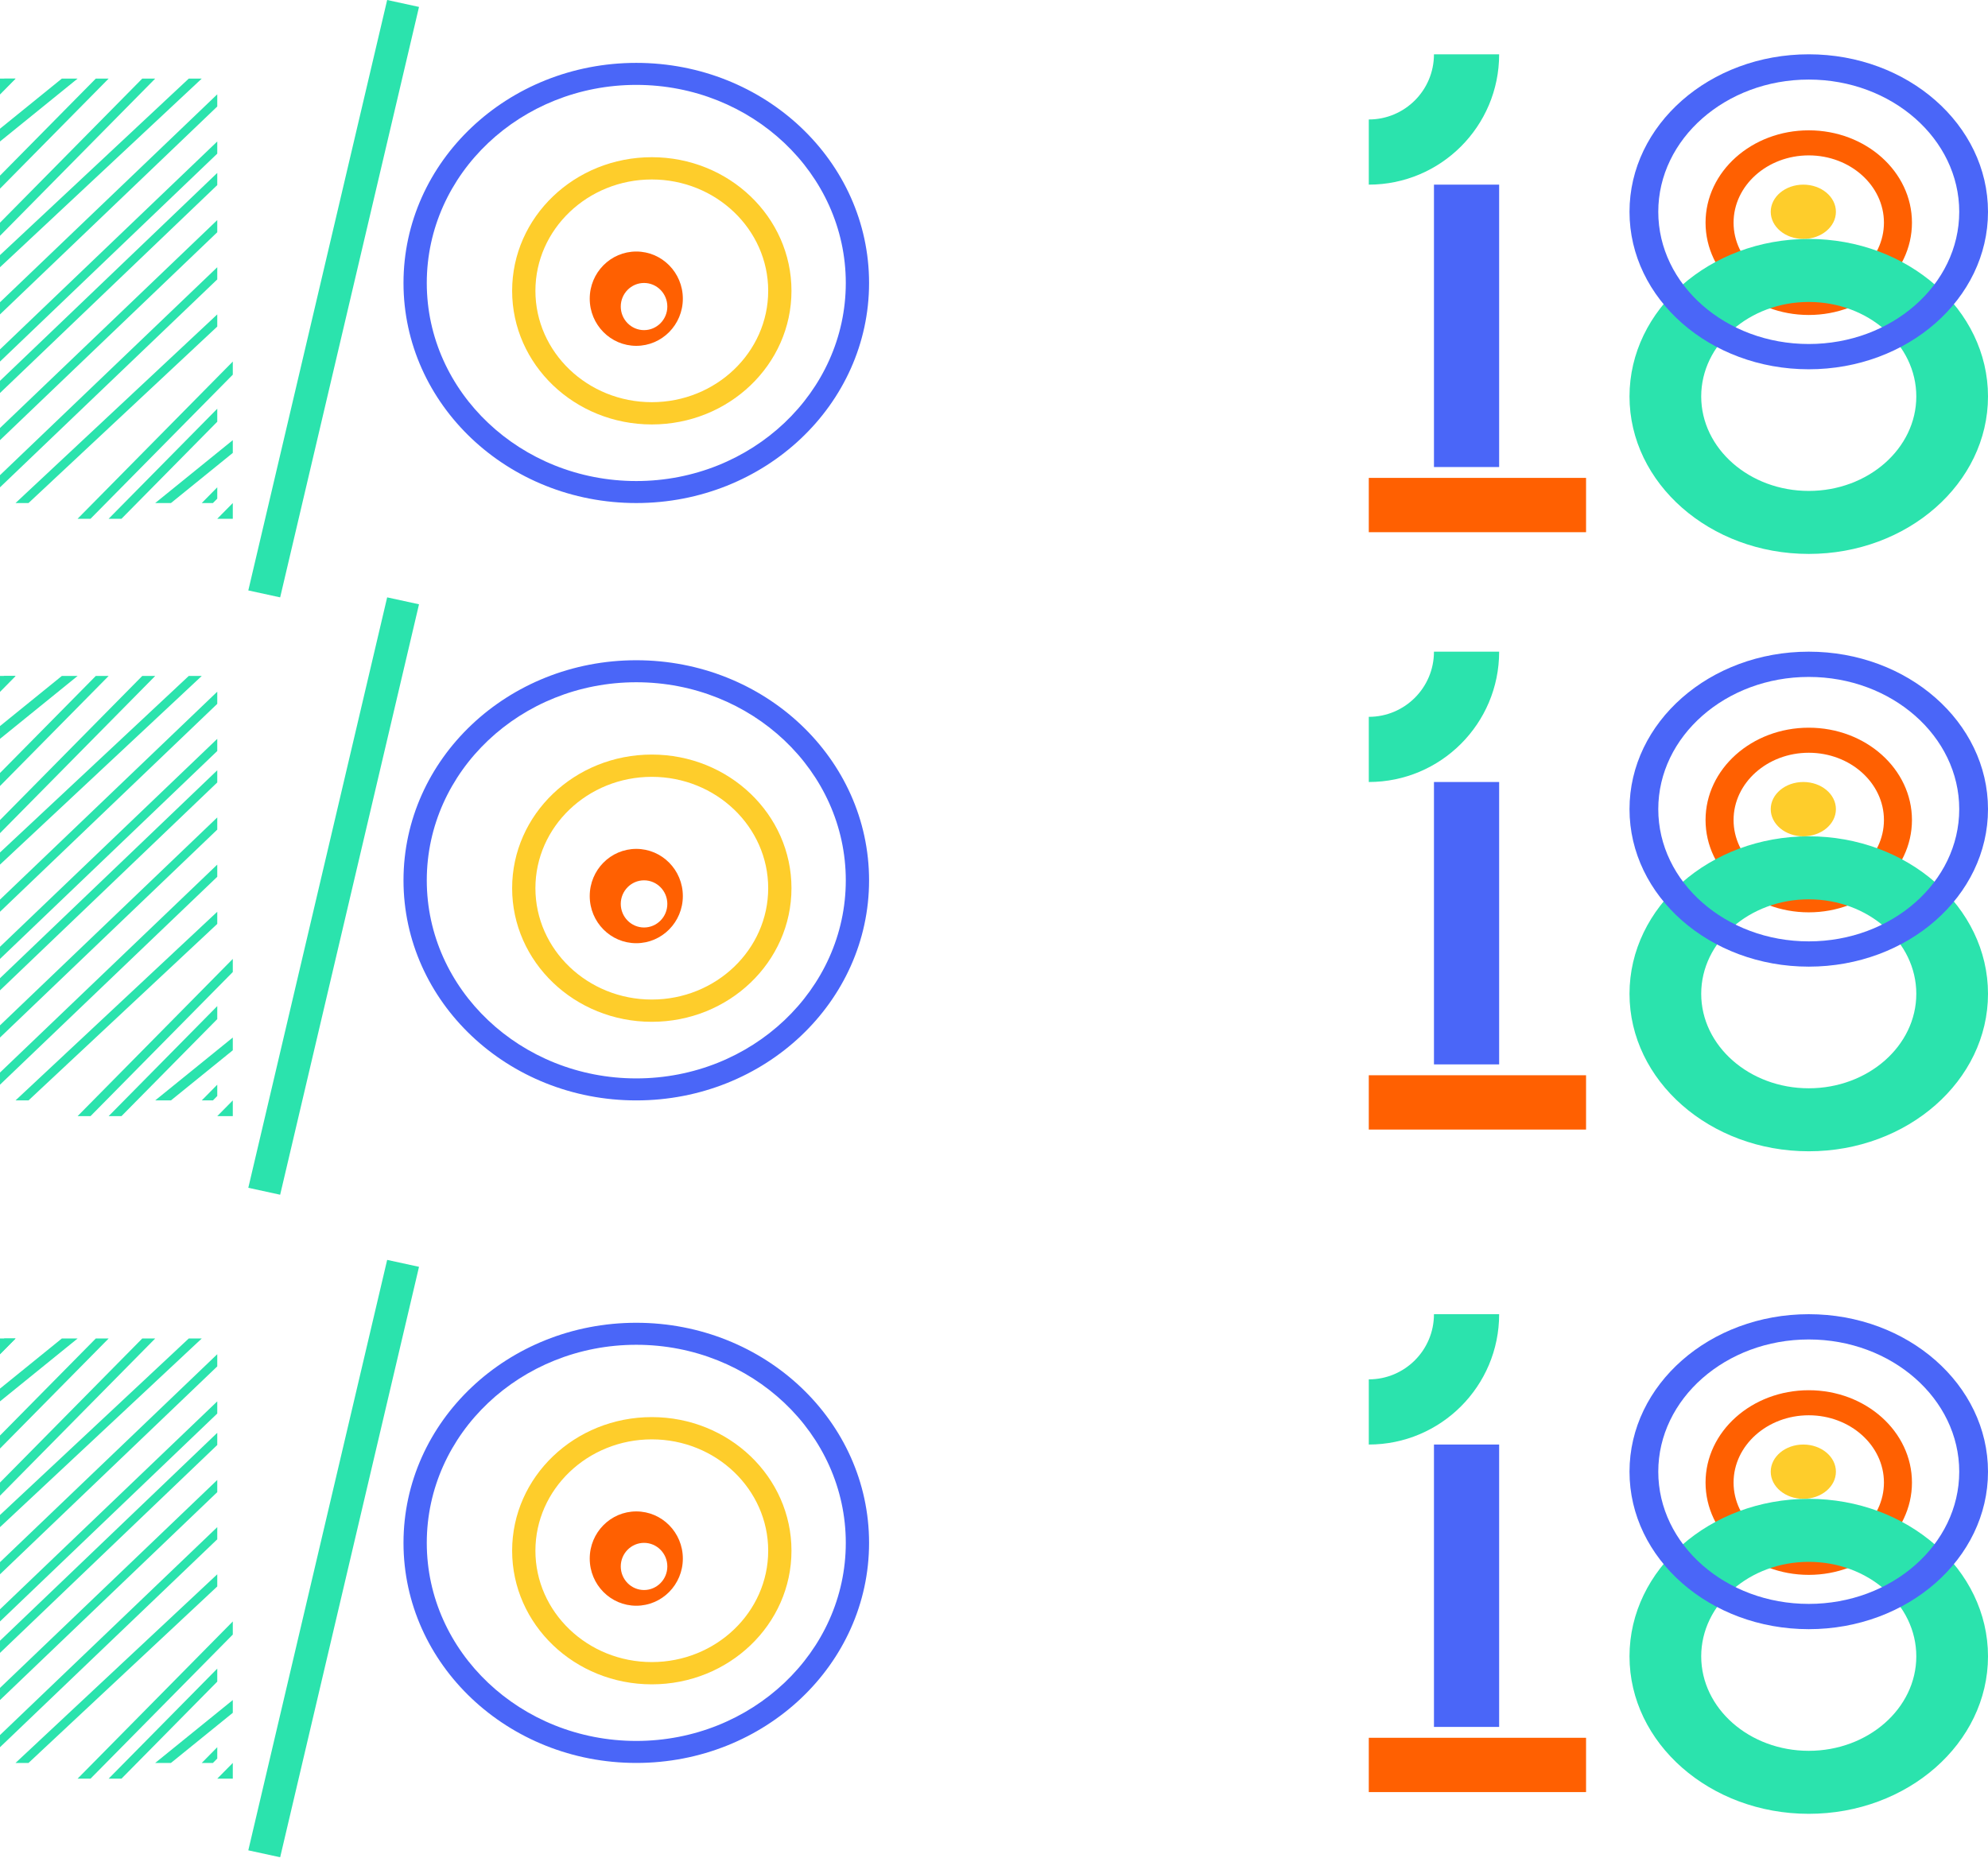
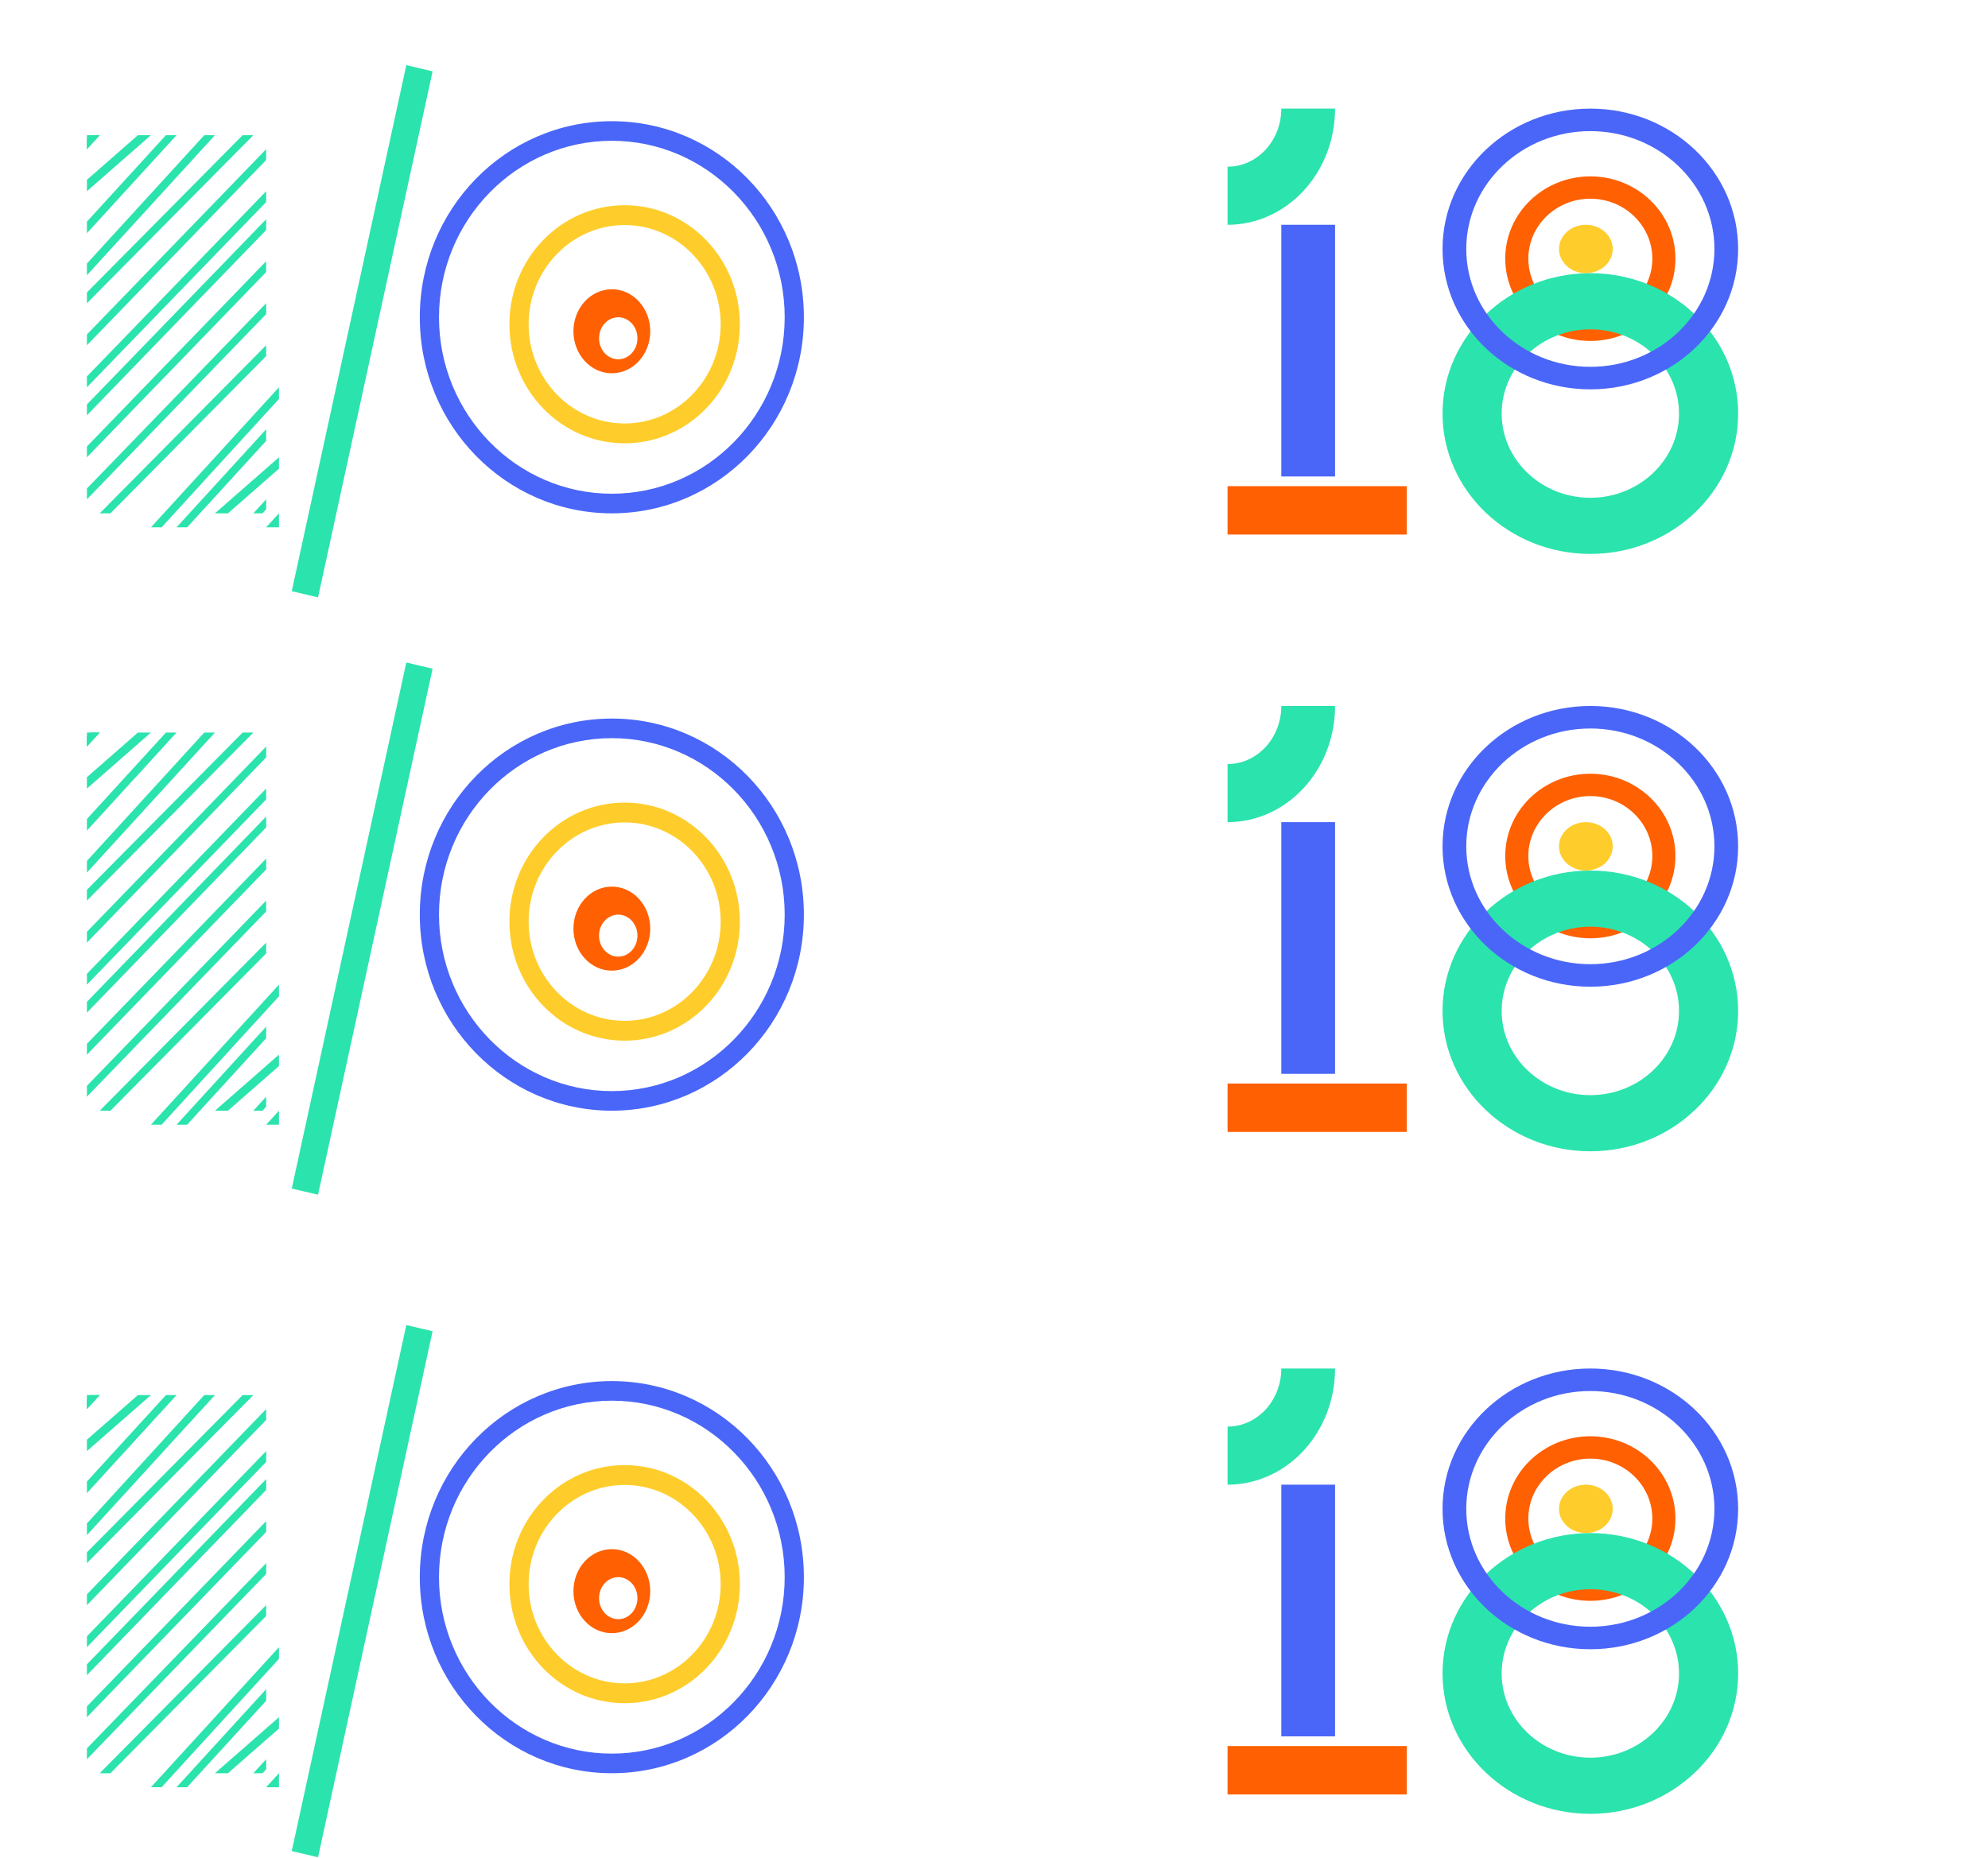
<svg xmlns="http://www.w3.org/2000/svg" width="183px" height="171px" viewBox="0 0 183 171" version="1.1">
  <defs />
  <g id="Page-1" stroke="none" stroke-width="1" fill="none" fill-rule="evenodd">
-     <g id="kkkkkk2">
+     <g id="kkkkkk2" transform="translate(8, 6)">
      <g id="Group">
        <g id="MainLogo">
-           <polygon id="Fill-15" fill="#2BE3AD" points="21.429 47.763 21.429 46.316 20 47.763" />
-           <polygon id="Fill-17" fill="#2BE3AD" points="0 7.237 0 8.684 1.429 7.237" />
-           <polygon id="Fill-19" fill="#2BE3AD" points="20 8.684 0 27.827 0 28.947 20 9.804" />
-           <polygon id="Fill-21" fill="#2BE3AD" points="20 13.026 0 32.17 0 33.289 20 14.146" />
-           <polygon id="Fill-23" fill="#2BE3AD" points="20 15.921 0 35.064 0 36.184 20 17.041" />
-           <polygon id="Fill-25" fill="#2BE3AD" points="20 20.263 0 39.406 0 40.526 20 21.383" />
-           <polygon id="Fill-27" fill="#2BE3AD" points="20 24.605 0 43.749 0 44.868 20 25.725" />
-           <polygon id="Fill-29" fill="#2BE3AD" points="20 28.947 1.429 46.316 2.624 46.316 20 30.066" />
-           <polygon id="Fill-31" fill="#2BE3AD" points="21.429 33.289 7.143 47.763 8.333 47.763 21.429 34.496" />
-           <polygon id="Fill-33" fill="#2BE3AD" points="20 37.632 10 47.763 11.182 47.763 20 38.829" />
-           <polygon id="Fill-35" fill="#2BE3AD" points="15.736 46.316 21.429 41.701 21.429 40.526 14.286 46.316" />
-           <polygon id="Fill-37" fill="#2BE3AD" points="5.691 7.237 0 11.85 0 13.026 7.143 7.237" />
-           <polygon id="Fill-39" fill="#2BE3AD" points="19.599 46.316 20 45.91 20 44.868 18.571 46.316" />
-           <polygon id="Fill-41" fill="#2BE3AD" points="0.396 7.237 0 7.638 0 8.684 1.429 7.237" />
-           <polygon id="Fill-43" fill="#2BE3AD" points="17.375 7.237 0 23.487 0 24.605 18.571 7.237" />
-           <polygon id="Fill-45" fill="#2BE3AD" points="13.094 7.237 0 20.503 0 21.711 14.286 7.237" />
-           <polygon id="Fill-47" fill="#2BE3AD" points="8.817 7.237 0 16.17 0 17.368 10 7.237" />
-           <polygon id="Fill-49" fill="#2BE3AD" points="25.789 55 22.857 54.362 35.639 0 38.571 0.638" />
-           <path d="M60,14.474 C52.899,14.474 47.143,19.981 47.143,26.776 C47.143,33.571 52.899,39.079 60,39.079 C67.101,39.079 72.857,33.571 72.857,26.776 C72.857,19.981 67.101,14.474 60,14.474 M60,16.524 C65.908,16.524 70.714,21.123 70.714,26.776 C70.714,32.429 65.908,37.029 60,37.029 C54.092,37.029 49.286,32.429 49.286,26.776 C49.286,21.123 54.092,16.524 60,16.524" id="Fill-51" fill="#FECD2B" />
-           <path d="M58.571,5.789 C46.736,5.789 37.143,14.862 37.143,26.053 C37.143,37.244 46.736,46.316 58.571,46.316 C70.406,46.316 80,37.244 80,26.053 C80,14.862 70.406,5.789 58.571,5.789 M58.571,7.816 C69.206,7.816 77.857,15.997 77.857,26.053 C77.857,36.108 69.206,44.29 58.571,44.29 C47.937,44.29 39.286,36.108 39.286,26.053 C39.286,15.997 47.937,7.816 58.571,7.816" id="Fill-53" fill="#4A66F8" />
-           <path d="M58.571,23.158 C56.205,23.158 54.286,25.102 54.286,27.5 C54.286,29.899 56.205,31.842 58.571,31.842 C60.938,31.842 62.857,29.899 62.857,27.5 C62.857,25.102 60.938,23.158 58.571,23.158 M59.286,26.053 C60.467,26.053 61.429,27.026 61.429,28.224 C61.429,29.421 60.467,30.395 59.286,30.395 C58.104,30.395 57.143,29.421 57.143,28.224 C57.143,27.026 58.104,26.053 59.286,26.053" id="Fill-55" fill="#FF6001" />
+           <polygon id="Fill-15" fill="#2BE3AD" points="17.679 42.553 17.679 41.263 16.5 42.553" />
+           <polygon id="Fill-17" fill="#2BE3AD" points="0 6.447 0 7.737 1.179 6.447" />
+           <polygon id="Fill-19" fill="#2BE3AD" points="16.5 7.737 0 24.792 0 25.789 16.5 8.735" />
+           <polygon id="Fill-21" fill="#2BE3AD" points="16.5 11.605 0 28.66 0 29.658 16.5 12.603" />
+           <polygon id="Fill-23" fill="#2BE3AD" points="16.5 14.184 0 31.239 0 32.237 16.5 15.182" />
+           <polygon id="Fill-25" fill="#2BE3AD" points="16.5 18.053 0 35.107 0 36.105 16.5 19.051" />
+           <polygon id="Fill-27" fill="#2BE3AD" points="16.5 21.921 0 38.976 0 39.974 16.5 22.919" />
+           <polygon id="Fill-29" fill="#2BE3AD" points="16.5 25.789 1.179 41.263 2.165 41.263 16.5 26.786" />
+           <polygon id="Fill-31" fill="#2BE3AD" points="17.679 29.658 5.893 42.553 6.875 42.553 17.679 30.733" />
+           <polygon id="Fill-33" fill="#2BE3AD" points="16.5 33.526 8.25 42.553 9.225 42.553 16.5 34.593" />
+           <polygon id="Fill-35" fill="#2BE3AD" points="12.982 41.263 17.679 37.152 17.679 36.105 11.786 41.263" />
+           <polygon id="Fill-37" fill="#2BE3AD" points="4.695 6.447 0 10.557 0 11.605 5.893 6.447" />
+           <polygon id="Fill-39" fill="#2BE3AD" points="16.169 41.263 16.5 40.901 16.5 39.974 15.321 41.263" />
+           <polygon id="Fill-41" fill="#2BE3AD" points="0.327 6.447 0 6.805 0 7.737 1.179 6.447" />
+           <polygon id="Fill-43" fill="#2BE3AD" points="14.335 6.447 0 20.924 0 21.921 15.321 6.447" />
+           <polygon id="Fill-45" fill="#2BE3AD" points="10.803 6.447 0 18.266 0 19.342 11.786 6.447" />
+           <polygon id="Fill-47" fill="#2BE3AD" points="7.274 6.447 0 14.406 0 15.474 8.25 6.447" />
+           <polygon id="Fill-49" fill="#2BE3AD" points="21.276 49 18.857 48.431 29.402 0 31.821 0.568" />
+           <path d="M49.5,12.895 C43.642,12.895 38.893,17.802 38.893,23.855 C38.893,29.909 43.642,34.816 49.5,34.816 C55.358,34.816 60.107,29.909 60.107,23.855 C60.107,17.802 55.358,12.895 49.5,12.895 M49.5,14.721 C54.374,14.721 58.339,18.819 58.339,23.855 C58.339,28.891 54.374,32.989 49.5,32.989 C44.626,32.989 40.661,28.891 40.661,23.855 C40.661,18.819 44.626,14.721 49.5,14.721" id="Fill-51" fill="#FECD2B" />
+           <path d="M48.321,5.158 C38.558,5.158 30.643,13.24 30.643,23.211 C30.643,33.181 38.558,41.263 48.321,41.263 C58.085,41.263 66,33.181 66,23.211 C66,13.24 58.085,5.158 48.321,5.158 M48.321,6.963 C57.095,6.963 64.232,14.252 64.232,23.211 C64.232,32.169 57.095,39.458 48.321,39.458 C39.548,39.458 32.411,32.169 32.411,23.211 C32.411,14.252 39.548,6.963 48.321,6.963" id="Fill-53" fill="#4A66F8" />
+           <path d="M48.321,20.632 C46.369,20.632 44.786,22.364 44.786,24.5 C44.786,26.637 46.369,28.368 48.321,28.368 C50.274,28.368 51.857,26.637 51.857,24.5 C51.857,22.364 50.274,20.632 48.321,20.632 M48.911,23.211 C49.885,23.211 50.679,24.078 50.679,25.145 C50.679,26.211 49.885,27.079 48.911,27.079 C47.936,27.079 47.143,26.211 47.143,25.145 C47.143,24.078 47.936,23.211 48.911,23.211" id="Fill-55" fill="#FF6001" />
        </g>
-         <g id="18" transform="translate(126, 5)">
-           <path d="M40.5,24 C45.747,24 50,20.194 50,15.5 C50,10.805 45.747,7 40.5,7 C35.253,7 31,10.805 31,15.5 C31,20.194 35.253,24 40.5,24 M40.5,21.692 C36.683,21.692 33.579,18.915 33.579,15.5 C33.579,12.085 36.683,9.307 40.5,9.307 C44.316,9.307 47.421,12.085 47.421,15.5 C47.421,18.915 44.316,21.692 40.5,21.692" id="Fill-180" fill="#FF6001" />
-           <path d="M43,14.5 C43,15.88 41.657,17 40,17 C38.343,17 37,15.88 37,14.5 C37,13.119 38.343,12 40,12 C41.657,12 43,13.119 43,14.5" id="Fill-181" fill="#FECD2B" />
-           <path d="M40.5,22.801 C35.041,22.801 30.6,26.703 30.6,31.5 C30.6,36.297 35.041,40.2 40.5,40.2 C45.959,40.2 50.4,36.297 50.4,31.5 C50.4,26.703 45.959,22.801 40.5,22.801 M40.5,46 C31.401,46 24,39.496 24,31.5 C24,23.505 31.401,17 40.5,17 C49.597,17 57,23.505 57,31.5 C57,39.496 49.597,46 40.5,46" id="Fill-182" fill="#2BE3AD" />
-           <polygon id="Fill-183" fill="#FF6001" points="0 44 20 44 20 39 0 39" />
-           <polygon id="Fill-184" fill="#4A66F8" points="6 38 12 38 12 12 6 12" />
-           <path d="M8.999,0 L5.999,0 C5.999,3.314 3.314,6 0,6 L0,12 C6.627,12 12,6.628 12,0 L8.999,0 Z" id="Fill-185" fill="#2BE3AD" />
-           <path d="M40.5,29 C49.612,29 57,22.507 57,14.5 C57,6.492 49.612,0 40.5,0 C31.387,0 24,6.492 24,14.5 C24,22.507 31.387,29 40.5,29 M40.5,26.673 C32.861,26.673 26.648,21.213 26.648,14.5 C26.648,7.788 32.861,2.326 40.5,2.326 C48.138,2.326 54.352,7.788 54.352,14.5 C54.352,21.213 48.138,26.673 40.5,26.673" id="Fill-186" fill="#4A66F8" />
+         <g id="18" transform="translate(105, 4)">
+           <path d="M33.395,21.391 C37.721,21.391 41.228,17.999 41.228,13.815 C41.228,9.63 37.721,6.239 33.395,6.239 C29.069,6.239 25.561,9.63 25.561,13.815 C25.561,17.999 29.069,21.391 33.395,21.391 M33.395,19.334 C30.248,19.334 27.688,16.859 27.688,13.815 C27.688,10.772 30.248,8.295 33.395,8.295 C36.541,8.295 39.101,10.772 39.101,13.815 C39.101,16.859 36.541,19.334 33.395,19.334" id="Fill-180" fill="#FF6001" />
+           <path d="M35.456,12.924 C35.456,14.154 34.349,15.152 32.982,15.152 C31.616,15.152 30.509,14.154 30.509,12.924 C30.509,11.693 31.616,10.696 32.982,10.696 C34.349,10.696 35.456,11.693 35.456,12.924" id="Fill-181" fill="#FECD2B" />
+           <path d="M33.395,20.322 C28.894,20.322 25.231,23.8 25.231,28.076 C25.231,32.352 28.894,35.831 33.395,35.831 C37.896,35.831 41.558,32.352 41.558,28.076 C41.558,23.8 37.896,20.322 33.395,20.322 M33.395,41 C25.892,41 19.789,35.203 19.789,28.076 C19.789,20.95 25.892,15.152 33.395,15.152 C40.896,15.152 47,20.95 47,28.076 C47,35.203 40.896,41 33.395,41" id="Fill-182" fill="#2BE3AD" />
+           <polygon id="Fill-183" fill="#FF6001" points="0 39.217 16.491 39.217 16.491 34.761 0 34.761" />
+           <polygon id="Fill-184" fill="#4A66F8" points="4.947 33.87 9.895 33.87 9.895 10.696 4.947 10.696" />
+           <path d="M7.42,0 L4.947,0 C4.947,2.953 2.733,5.348 0,5.348 L0,10.696 C5.465,10.696 9.895,5.908 9.895,0 L7.42,0 Z" id="Fill-185" fill="#2BE3AD" />
+           <path d="M33.395,25.848 C40.908,25.848 47,20.061 47,12.924 C47,5.786 40.908,0 33.395,0 C25.88,0 19.789,5.786 19.789,12.924 C19.789,20.061 25.88,25.848 33.395,25.848 M33.395,23.774 C27.096,23.774 21.973,18.907 21.973,12.924 C21.973,6.942 27.096,2.073 33.395,2.073 C39.692,2.073 44.817,6.942 44.817,12.924 C44.817,18.907 39.692,23.774 33.395,23.774" id="Fill-186" fill="#4A66F8" />
        </g>
      </g>
-       <g id="Group" transform="translate(0, 55)">
+     </g>
+     <g id="kkkkkk2" transform="translate(8, 122)">
+       <g id="Group">
        <g id="MainLogo">
-           <polygon id="Fill-15" fill="#2BE3AD" points="21.429 47.763 21.429 46.316 20 47.763" />
-           <polygon id="Fill-17" fill="#2BE3AD" points="0 7.237 0 8.684 1.429 7.237" />
-           <polygon id="Fill-19" fill="#2BE3AD" points="20 8.684 0 27.827 0 28.947 20 9.804" />
-           <polygon id="Fill-21" fill="#2BE3AD" points="20 13.026 0 32.17 0 33.289 20 14.146" />
-           <polygon id="Fill-23" fill="#2BE3AD" points="20 15.921 0 35.064 0 36.184 20 17.041" />
-           <polygon id="Fill-25" fill="#2BE3AD" points="20 20.263 0 39.406 0 40.526 20 21.383" />
-           <polygon id="Fill-27" fill="#2BE3AD" points="20 24.605 0 43.749 0 44.868 20 25.725" />
-           <polygon id="Fill-29" fill="#2BE3AD" points="20 28.947 1.429 46.316 2.624 46.316 20 30.066" />
-           <polygon id="Fill-31" fill="#2BE3AD" points="21.429 33.289 7.143 47.763 8.333 47.763 21.429 34.496" />
-           <polygon id="Fill-33" fill="#2BE3AD" points="20 37.632 10 47.763 11.182 47.763 20 38.829" />
-           <polygon id="Fill-35" fill="#2BE3AD" points="15.736 46.316 21.429 41.701 21.429 40.526 14.286 46.316" />
-           <polygon id="Fill-37" fill="#2BE3AD" points="5.691 7.237 0 11.85 0 13.026 7.143 7.237" />
-           <polygon id="Fill-39" fill="#2BE3AD" points="19.599 46.316 20 45.91 20 44.868 18.571 46.316" />
-           <polygon id="Fill-41" fill="#2BE3AD" points="0.396 7.237 0 7.638 0 8.684 1.429 7.237" />
-           <polygon id="Fill-43" fill="#2BE3AD" points="17.375 7.237 0 23.487 0 24.605 18.571 7.237" />
-           <polygon id="Fill-45" fill="#2BE3AD" points="13.094 7.237 0 20.503 0 21.711 14.286 7.237" />
-           <polygon id="Fill-47" fill="#2BE3AD" points="8.817 7.237 0 16.17 0 17.368 10 7.237" />
-           <polygon id="Fill-49" fill="#2BE3AD" points="25.789 55 22.857 54.362 35.639 0 38.571 0.638" />
-           <path d="M60,14.474 C52.899,14.474 47.143,19.981 47.143,26.776 C47.143,33.571 52.899,39.079 60,39.079 C67.101,39.079 72.857,33.571 72.857,26.776 C72.857,19.981 67.101,14.474 60,14.474 M60,16.524 C65.908,16.524 70.714,21.123 70.714,26.776 C70.714,32.429 65.908,37.029 60,37.029 C54.092,37.029 49.286,32.429 49.286,26.776 C49.286,21.123 54.092,16.524 60,16.524" id="Fill-51" fill="#FECD2B" />
-           <path d="M58.571,5.789 C46.736,5.789 37.143,14.862 37.143,26.053 C37.143,37.244 46.736,46.316 58.571,46.316 C70.406,46.316 80,37.244 80,26.053 C80,14.862 70.406,5.789 58.571,5.789 M58.571,7.816 C69.206,7.816 77.857,15.997 77.857,26.053 C77.857,36.108 69.206,44.29 58.571,44.29 C47.937,44.29 39.286,36.108 39.286,26.053 C39.286,15.997 47.937,7.816 58.571,7.816" id="Fill-53" fill="#4A66F8" />
-           <path d="M58.571,23.158 C56.205,23.158 54.286,25.102 54.286,27.5 C54.286,29.899 56.205,31.842 58.571,31.842 C60.938,31.842 62.857,29.899 62.857,27.5 C62.857,25.102 60.938,23.158 58.571,23.158 M59.286,26.053 C60.467,26.053 61.429,27.026 61.429,28.224 C61.429,29.421 60.467,30.395 59.286,30.395 C58.104,30.395 57.143,29.421 57.143,28.224 C57.143,27.026 58.104,26.053 59.286,26.053" id="Fill-55" fill="#FF6001" />
+           <polygon id="Fill-15" fill="#2BE3AD" points="17.679 42.553 17.679 41.263 16.5 42.553" />
+           <polygon id="Fill-17" fill="#2BE3AD" points="0 6.447 0 7.737 1.179 6.447" />
+           <polygon id="Fill-19" fill="#2BE3AD" points="16.5 7.737 0 24.792 0 25.789 16.5 8.735" />
+           <polygon id="Fill-21" fill="#2BE3AD" points="16.5 11.605 0 28.66 0 29.658 16.5 12.603" />
+           <polygon id="Fill-23" fill="#2BE3AD" points="16.5 14.184 0 31.239 0 32.237 16.5 15.182" />
+           <polygon id="Fill-25" fill="#2BE3AD" points="16.5 18.053 0 35.107 0 36.105 16.5 19.051" />
+           <polygon id="Fill-27" fill="#2BE3AD" points="16.5 21.921 0 38.976 0 39.974 16.5 22.919" />
+           <polygon id="Fill-29" fill="#2BE3AD" points="16.5 25.789 1.179 41.263 2.165 41.263 16.5 26.786" />
+           <polygon id="Fill-31" fill="#2BE3AD" points="17.679 29.658 5.893 42.553 6.875 42.553 17.679 30.733" />
+           <polygon id="Fill-33" fill="#2BE3AD" points="16.5 33.526 8.25 42.553 9.225 42.553 16.5 34.593" />
+           <polygon id="Fill-35" fill="#2BE3AD" points="12.982 41.263 17.679 37.152 17.679 36.105 11.786 41.263" />
+           <polygon id="Fill-37" fill="#2BE3AD" points="4.695 6.447 0 10.557 0 11.605 5.893 6.447" />
+           <polygon id="Fill-39" fill="#2BE3AD" points="16.169 41.263 16.5 40.901 16.5 39.974 15.321 41.263" />
+           <polygon id="Fill-41" fill="#2BE3AD" points="0.327 6.447 0 6.805 0 7.737 1.179 6.447" />
+           <polygon id="Fill-43" fill="#2BE3AD" points="14.335 6.447 0 20.924 0 21.921 15.321 6.447" />
+           <polygon id="Fill-45" fill="#2BE3AD" points="10.803 6.447 0 18.266 0 19.342 11.786 6.447" />
+           <polygon id="Fill-47" fill="#2BE3AD" points="7.274 6.447 0 14.406 0 15.474 8.25 6.447" />
+           <polygon id="Fill-49" fill="#2BE3AD" points="21.276 49 18.857 48.431 29.402 0 31.821 0.568" />
+           <path d="M49.5,12.895 C43.642,12.895 38.893,17.802 38.893,23.855 C38.893,29.909 43.642,34.816 49.5,34.816 C55.358,34.816 60.107,29.909 60.107,23.855 C60.107,17.802 55.358,12.895 49.5,12.895 M49.5,14.721 C54.374,14.721 58.339,18.819 58.339,23.855 C58.339,28.891 54.374,32.989 49.5,32.989 C44.626,32.989 40.661,28.891 40.661,23.855 C40.661,18.819 44.626,14.721 49.5,14.721" id="Fill-51" fill="#FECD2B" />
+           <path d="M48.321,5.158 C38.558,5.158 30.643,13.24 30.643,23.211 C30.643,33.181 38.558,41.263 48.321,41.263 C58.085,41.263 66,33.181 66,23.211 C66,13.24 58.085,5.158 48.321,5.158 M48.321,6.963 C57.095,6.963 64.232,14.252 64.232,23.211 C64.232,32.169 57.095,39.458 48.321,39.458 C39.548,39.458 32.411,32.169 32.411,23.211 C32.411,14.252 39.548,6.963 48.321,6.963" id="Fill-53" fill="#4A66F8" />
+           <path d="M48.321,20.632 C46.369,20.632 44.786,22.364 44.786,24.5 C44.786,26.637 46.369,28.368 48.321,28.368 C50.274,28.368 51.857,26.637 51.857,24.5 C51.857,22.364 50.274,20.632 48.321,20.632 M48.911,23.211 C49.885,23.211 50.679,24.078 50.679,25.145 C50.679,26.211 49.885,27.079 48.911,27.079 C47.936,27.079 47.143,26.211 47.143,25.145 C47.143,24.078 47.936,23.211 48.911,23.211" id="Fill-55" fill="#FF6001" />
        </g>
-         <g id="18" transform="translate(126, 5)">
-           <path d="M40.5,24 C45.747,24 50,20.194 50,15.5 C50,10.805 45.747,7 40.5,7 C35.253,7 31,10.805 31,15.5 C31,20.194 35.253,24 40.5,24 M40.5,21.692 C36.683,21.692 33.579,18.915 33.579,15.5 C33.579,12.085 36.683,9.307 40.5,9.307 C44.316,9.307 47.421,12.085 47.421,15.5 C47.421,18.915 44.316,21.692 40.5,21.692" id="Fill-180" fill="#FF6001" />
-           <path d="M43,14.5 C43,15.88 41.657,17 40,17 C38.343,17 37,15.88 37,14.5 C37,13.119 38.343,12 40,12 C41.657,12 43,13.119 43,14.5" id="Fill-181" fill="#FECD2B" />
-           <path d="M40.5,22.801 C35.041,22.801 30.6,26.703 30.6,31.5 C30.6,36.297 35.041,40.2 40.5,40.2 C45.959,40.2 50.4,36.297 50.4,31.5 C50.4,26.703 45.959,22.801 40.5,22.801 M40.5,46 C31.401,46 24,39.496 24,31.5 C24,23.505 31.401,17 40.5,17 C49.597,17 57,23.505 57,31.5 C57,39.496 49.597,46 40.5,46" id="Fill-182" fill="#2BE3AD" />
-           <polygon id="Fill-183" fill="#FF6001" points="0 44 20 44 20 39 0 39" />
-           <polygon id="Fill-184" fill="#4A66F8" points="6 38 12 38 12 12 6 12" />
-           <path d="M8.999,0 L5.999,0 C5.999,3.314 3.314,6 0,6 L0,12 C6.627,12 12,6.628 12,0 L8.999,0 Z" id="Fill-185" fill="#2BE3AD" />
-           <path d="M40.5,29 C49.612,29 57,22.507 57,14.5 C57,6.492 49.612,0 40.5,0 C31.387,0 24,6.492 24,14.5 C24,22.507 31.387,29 40.5,29 M40.5,26.673 C32.861,26.673 26.648,21.213 26.648,14.5 C26.648,7.788 32.861,2.326 40.5,2.326 C48.138,2.326 54.352,7.788 54.352,14.5 C54.352,21.213 48.138,26.673 40.5,26.673" id="Fill-186" fill="#4A66F8" />
+         <g id="18" transform="translate(105, 4)">
+           <path d="M33.395,21.391 C37.721,21.391 41.228,17.999 41.228,13.815 C41.228,9.63 37.721,6.239 33.395,6.239 C29.069,6.239 25.561,9.63 25.561,13.815 C25.561,17.999 29.069,21.391 33.395,21.391 M33.395,19.334 C30.248,19.334 27.688,16.859 27.688,13.815 C27.688,10.772 30.248,8.295 33.395,8.295 C36.541,8.295 39.101,10.772 39.101,13.815 C39.101,16.859 36.541,19.334 33.395,19.334" id="Fill-180" fill="#FF6001" />
+           <path d="M35.456,12.924 C35.456,14.154 34.349,15.152 32.982,15.152 C31.616,15.152 30.509,14.154 30.509,12.924 C30.509,11.693 31.616,10.696 32.982,10.696 C34.349,10.696 35.456,11.693 35.456,12.924" id="Fill-181" fill="#FECD2B" />
+           <path d="M33.395,20.322 C28.894,20.322 25.231,23.8 25.231,28.076 C25.231,32.352 28.894,35.831 33.395,35.831 C37.896,35.831 41.558,32.352 41.558,28.076 C41.558,23.8 37.896,20.322 33.395,20.322 M33.395,41 C25.892,41 19.789,35.203 19.789,28.076 C19.789,20.95 25.892,15.152 33.395,15.152 C40.896,15.152 47,20.95 47,28.076 C47,35.203 40.896,41 33.395,41" id="Fill-182" fill="#2BE3AD" />
+           <polygon id="Fill-183" fill="#FF6001" points="0 39.217 16.491 39.217 16.491 34.761 0 34.761" />
+           <polygon id="Fill-184" fill="#4A66F8" points="4.947 33.87 9.895 33.87 9.895 10.696 4.947 10.696" />
+           <path d="M7.42,0 L4.947,0 C4.947,2.953 2.733,5.348 0,5.348 L0,10.696 C5.465,10.696 9.895,5.908 9.895,0 L7.42,0 Z" id="Fill-185" fill="#2BE3AD" />
+           <path d="M33.395,25.848 C40.908,25.848 47,20.061 47,12.924 C47,5.786 40.908,0 33.395,0 C25.88,0 19.789,5.786 19.789,12.924 C19.789,20.061 25.88,25.848 33.395,25.848 M33.395,23.774 C27.096,23.774 21.973,18.907 21.973,12.924 C21.973,6.942 27.096,2.073 33.395,2.073 C39.692,2.073 44.817,6.942 44.817,12.924 C44.817,18.907 39.692,23.774 33.395,23.774" id="Fill-186" fill="#4A66F8" />
        </g>
      </g>
-       <g id="Group" transform="translate(0, 116)">
+     </g>
+     <g id="kkkkkk2" transform="translate(8, 61)">
+       <g id="Group">
        <g id="MainLogo">
-           <polygon id="Fill-15" fill="#2BE3AD" points="21.429 47.763 21.429 46.316 20 47.763" />
-           <polygon id="Fill-17" fill="#2BE3AD" points="0 7.237 0 8.684 1.429 7.237" />
-           <polygon id="Fill-19" fill="#2BE3AD" points="20 8.684 0 27.827 0 28.947 20 9.804" />
-           <polygon id="Fill-21" fill="#2BE3AD" points="20 13.026 0 32.17 0 33.289 20 14.146" />
-           <polygon id="Fill-23" fill="#2BE3AD" points="20 15.921 0 35.064 0 36.184 20 17.041" />
-           <polygon id="Fill-25" fill="#2BE3AD" points="20 20.263 0 39.406 0 40.526 20 21.383" />
-           <polygon id="Fill-27" fill="#2BE3AD" points="20 24.605 0 43.749 0 44.868 20 25.725" />
-           <polygon id="Fill-29" fill="#2BE3AD" points="20 28.947 1.429 46.316 2.624 46.316 20 30.066" />
-           <polygon id="Fill-31" fill="#2BE3AD" points="21.429 33.289 7.143 47.763 8.333 47.763 21.429 34.496" />
-           <polygon id="Fill-33" fill="#2BE3AD" points="20 37.632 10 47.763 11.182 47.763 20 38.829" />
-           <polygon id="Fill-35" fill="#2BE3AD" points="15.736 46.316 21.429 41.701 21.429 40.526 14.286 46.316" />
-           <polygon id="Fill-37" fill="#2BE3AD" points="5.691 7.237 0 11.85 0 13.026 7.143 7.237" />
-           <polygon id="Fill-39" fill="#2BE3AD" points="19.599 46.316 20 45.91 20 44.868 18.571 46.316" />
-           <polygon id="Fill-41" fill="#2BE3AD" points="0.396 7.237 0 7.638 0 8.684 1.429 7.237" />
-           <polygon id="Fill-43" fill="#2BE3AD" points="17.375 7.237 0 23.487 0 24.605 18.571 7.237" />
-           <polygon id="Fill-45" fill="#2BE3AD" points="13.094 7.237 0 20.503 0 21.711 14.286 7.237" />
-           <polygon id="Fill-47" fill="#2BE3AD" points="8.817 7.237 0 16.17 0 17.368 10 7.237" />
-           <polygon id="Fill-49" fill="#2BE3AD" points="25.789 55 22.857 54.362 35.639 0 38.571 0.638" />
-           <path d="M60,14.474 C52.899,14.474 47.143,19.981 47.143,26.776 C47.143,33.571 52.899,39.079 60,39.079 C67.101,39.079 72.857,33.571 72.857,26.776 C72.857,19.981 67.101,14.474 60,14.474 M60,16.524 C65.908,16.524 70.714,21.123 70.714,26.776 C70.714,32.429 65.908,37.029 60,37.029 C54.092,37.029 49.286,32.429 49.286,26.776 C49.286,21.123 54.092,16.524 60,16.524" id="Fill-51" fill="#FECD2B" />
-           <path d="M58.571,5.789 C46.736,5.789 37.143,14.862 37.143,26.053 C37.143,37.244 46.736,46.316 58.571,46.316 C70.406,46.316 80,37.244 80,26.053 C80,14.862 70.406,5.789 58.571,5.789 M58.571,7.816 C69.206,7.816 77.857,15.997 77.857,26.053 C77.857,36.108 69.206,44.29 58.571,44.29 C47.937,44.29 39.286,36.108 39.286,26.053 C39.286,15.997 47.937,7.816 58.571,7.816" id="Fill-53" fill="#4A66F8" />
-           <path d="M58.571,23.158 C56.205,23.158 54.286,25.102 54.286,27.5 C54.286,29.899 56.205,31.842 58.571,31.842 C60.938,31.842 62.857,29.899 62.857,27.5 C62.857,25.102 60.938,23.158 58.571,23.158 M59.286,26.053 C60.467,26.053 61.429,27.026 61.429,28.224 C61.429,29.421 60.467,30.395 59.286,30.395 C58.104,30.395 57.143,29.421 57.143,28.224 C57.143,27.026 58.104,26.053 59.286,26.053" id="Fill-55" fill="#FF6001" />
+           <polygon id="Fill-15" fill="#2BE3AD" points="17.679 42.553 17.679 41.263 16.5 42.553" />
+           <polygon id="Fill-17" fill="#2BE3AD" points="0 6.447 0 7.737 1.179 6.447" />
+           <polygon id="Fill-19" fill="#2BE3AD" points="16.5 7.737 0 24.792 0 25.789 16.5 8.735" />
+           <polygon id="Fill-21" fill="#2BE3AD" points="16.5 11.605 0 28.66 0 29.658 16.5 12.603" />
+           <polygon id="Fill-23" fill="#2BE3AD" points="16.5 14.184 0 31.239 0 32.237 16.5 15.182" />
+           <polygon id="Fill-25" fill="#2BE3AD" points="16.5 18.053 0 35.107 0 36.105 16.5 19.051" />
+           <polygon id="Fill-27" fill="#2BE3AD" points="16.5 21.921 0 38.976 0 39.974 16.5 22.919" />
+           <polygon id="Fill-29" fill="#2BE3AD" points="16.5 25.789 1.179 41.263 2.165 41.263 16.5 26.786" />
+           <polygon id="Fill-31" fill="#2BE3AD" points="17.679 29.658 5.893 42.553 6.875 42.553 17.679 30.733" />
+           <polygon id="Fill-33" fill="#2BE3AD" points="16.5 33.526 8.25 42.553 9.225 42.553 16.5 34.593" />
+           <polygon id="Fill-35" fill="#2BE3AD" points="12.982 41.263 17.679 37.152 17.679 36.105 11.786 41.263" />
+           <polygon id="Fill-37" fill="#2BE3AD" points="4.695 6.447 0 10.557 0 11.605 5.893 6.447" />
+           <polygon id="Fill-39" fill="#2BE3AD" points="16.169 41.263 16.5 40.901 16.5 39.974 15.321 41.263" />
+           <polygon id="Fill-41" fill="#2BE3AD" points="0.327 6.447 0 6.805 0 7.737 1.179 6.447" />
+           <polygon id="Fill-43" fill="#2BE3AD" points="14.335 6.447 0 20.924 0 21.921 15.321 6.447" />
+           <polygon id="Fill-45" fill="#2BE3AD" points="10.803 6.447 0 18.266 0 19.342 11.786 6.447" />
+           <polygon id="Fill-47" fill="#2BE3AD" points="7.274 6.447 0 14.406 0 15.474 8.25 6.447" />
+           <polygon id="Fill-49" fill="#2BE3AD" points="21.276 49 18.857 48.431 29.402 0 31.821 0.568" />
+           <path d="M49.5,12.895 C43.642,12.895 38.893,17.802 38.893,23.855 C38.893,29.909 43.642,34.816 49.5,34.816 C55.358,34.816 60.107,29.909 60.107,23.855 C60.107,17.802 55.358,12.895 49.5,12.895 M49.5,14.721 C54.374,14.721 58.339,18.819 58.339,23.855 C58.339,28.891 54.374,32.989 49.5,32.989 C44.626,32.989 40.661,28.891 40.661,23.855 C40.661,18.819 44.626,14.721 49.5,14.721" id="Fill-51" fill="#FECD2B" />
+           <path d="M48.321,5.158 C38.558,5.158 30.643,13.24 30.643,23.211 C30.643,33.181 38.558,41.263 48.321,41.263 C58.085,41.263 66,33.181 66,23.211 C66,13.24 58.085,5.158 48.321,5.158 M48.321,6.963 C57.095,6.963 64.232,14.252 64.232,23.211 C64.232,32.169 57.095,39.458 48.321,39.458 C39.548,39.458 32.411,32.169 32.411,23.211 C32.411,14.252 39.548,6.963 48.321,6.963" id="Fill-53" fill="#4A66F8" />
+           <path d="M48.321,20.632 C46.369,20.632 44.786,22.364 44.786,24.5 C44.786,26.637 46.369,28.368 48.321,28.368 C50.274,28.368 51.857,26.637 51.857,24.5 C51.857,22.364 50.274,20.632 48.321,20.632 M48.911,23.211 C49.885,23.211 50.679,24.078 50.679,25.145 C50.679,26.211 49.885,27.079 48.911,27.079 C47.936,27.079 47.143,26.211 47.143,25.145 C47.143,24.078 47.936,23.211 48.911,23.211" id="Fill-55" fill="#FF6001" />
        </g>
-         <g id="18" transform="translate(126, 5)">
-           <path d="M40.5,24 C45.747,24 50,20.194 50,15.5 C50,10.805 45.747,7 40.5,7 C35.253,7 31,10.805 31,15.5 C31,20.194 35.253,24 40.5,24 M40.5,21.692 C36.683,21.692 33.579,18.915 33.579,15.5 C33.579,12.085 36.683,9.307 40.5,9.307 C44.316,9.307 47.421,12.085 47.421,15.5 C47.421,18.915 44.316,21.692 40.5,21.692" id="Fill-180" fill="#FF6001" />
-           <path d="M43,14.5 C43,15.88 41.657,17 40,17 C38.343,17 37,15.88 37,14.5 C37,13.119 38.343,12 40,12 C41.657,12 43,13.119 43,14.5" id="Fill-181" fill="#FECD2B" />
-           <path d="M40.5,22.801 C35.041,22.801 30.6,26.703 30.6,31.5 C30.6,36.297 35.041,40.2 40.5,40.2 C45.959,40.2 50.4,36.297 50.4,31.5 C50.4,26.703 45.959,22.801 40.5,22.801 M40.5,46 C31.401,46 24,39.496 24,31.5 C24,23.505 31.401,17 40.5,17 C49.597,17 57,23.505 57,31.5 C57,39.496 49.597,46 40.5,46" id="Fill-182" fill="#2BE3AD" />
-           <polygon id="Fill-183" fill="#FF6001" points="0 44 20 44 20 39 0 39" />
-           <polygon id="Fill-184" fill="#4A66F8" points="6 38 12 38 12 12 6 12" />
-           <path d="M8.999,0 L5.999,0 C5.999,3.314 3.314,6 0,6 L0,12 C6.627,12 12,6.628 12,0 L8.999,0 Z" id="Fill-185" fill="#2BE3AD" />
-           <path d="M40.5,29 C49.612,29 57,22.507 57,14.5 C57,6.492 49.612,0 40.5,0 C31.387,0 24,6.492 24,14.5 C24,22.507 31.387,29 40.5,29 M40.5,26.673 C32.861,26.673 26.648,21.213 26.648,14.5 C26.648,7.788 32.861,2.326 40.5,2.326 C48.138,2.326 54.352,7.788 54.352,14.5 C54.352,21.213 48.138,26.673 40.5,26.673" id="Fill-186" fill="#4A66F8" />
+         <g id="18" transform="translate(105, 4)">
+           <path d="M33.395,21.391 C37.721,21.391 41.228,17.999 41.228,13.815 C41.228,9.63 37.721,6.239 33.395,6.239 C29.069,6.239 25.561,9.63 25.561,13.815 C25.561,17.999 29.069,21.391 33.395,21.391 M33.395,19.334 C30.248,19.334 27.688,16.859 27.688,13.815 C27.688,10.772 30.248,8.295 33.395,8.295 C36.541,8.295 39.101,10.772 39.101,13.815 C39.101,16.859 36.541,19.334 33.395,19.334" id="Fill-180" fill="#FF6001" />
+           <path d="M35.456,12.924 C35.456,14.154 34.349,15.152 32.982,15.152 C31.616,15.152 30.509,14.154 30.509,12.924 C30.509,11.693 31.616,10.696 32.982,10.696 C34.349,10.696 35.456,11.693 35.456,12.924" id="Fill-181" fill="#FECD2B" />
+           <path d="M33.395,20.322 C28.894,20.322 25.231,23.8 25.231,28.076 C25.231,32.352 28.894,35.831 33.395,35.831 C37.896,35.831 41.558,32.352 41.558,28.076 C41.558,23.8 37.896,20.322 33.395,20.322 M33.395,41 C25.892,41 19.789,35.203 19.789,28.076 C19.789,20.95 25.892,15.152 33.395,15.152 C40.896,15.152 47,20.95 47,28.076 C47,35.203 40.896,41 33.395,41" id="Fill-182" fill="#2BE3AD" />
+           <polygon id="Fill-183" fill="#FF6001" points="0 39.217 16.491 39.217 16.491 34.761 0 34.761" />
+           <polygon id="Fill-184" fill="#4A66F8" points="4.947 33.87 9.895 33.87 9.895 10.696 4.947 10.696" />
+           <path d="M7.42,0 L4.947,0 C4.947,2.953 2.733,5.348 0,5.348 L0,10.696 C5.465,10.696 9.895,5.908 9.895,0 L7.42,0 Z" id="Fill-185" fill="#2BE3AD" />
+           <path d="M33.395,25.848 C40.908,25.848 47,20.061 47,12.924 C47,5.786 40.908,0 33.395,0 C25.88,0 19.789,5.786 19.789,12.924 C19.789,20.061 25.88,25.848 33.395,25.848 M33.395,23.774 C27.096,23.774 21.973,18.907 21.973,12.924 C21.973,6.942 27.096,2.073 33.395,2.073 C39.692,2.073 44.817,6.942 44.817,12.924 C44.817,18.907 39.692,23.774 33.395,23.774" id="Fill-186" fill="#4A66F8" />
        </g>
      </g>
    </g>
  </g>
</svg>
